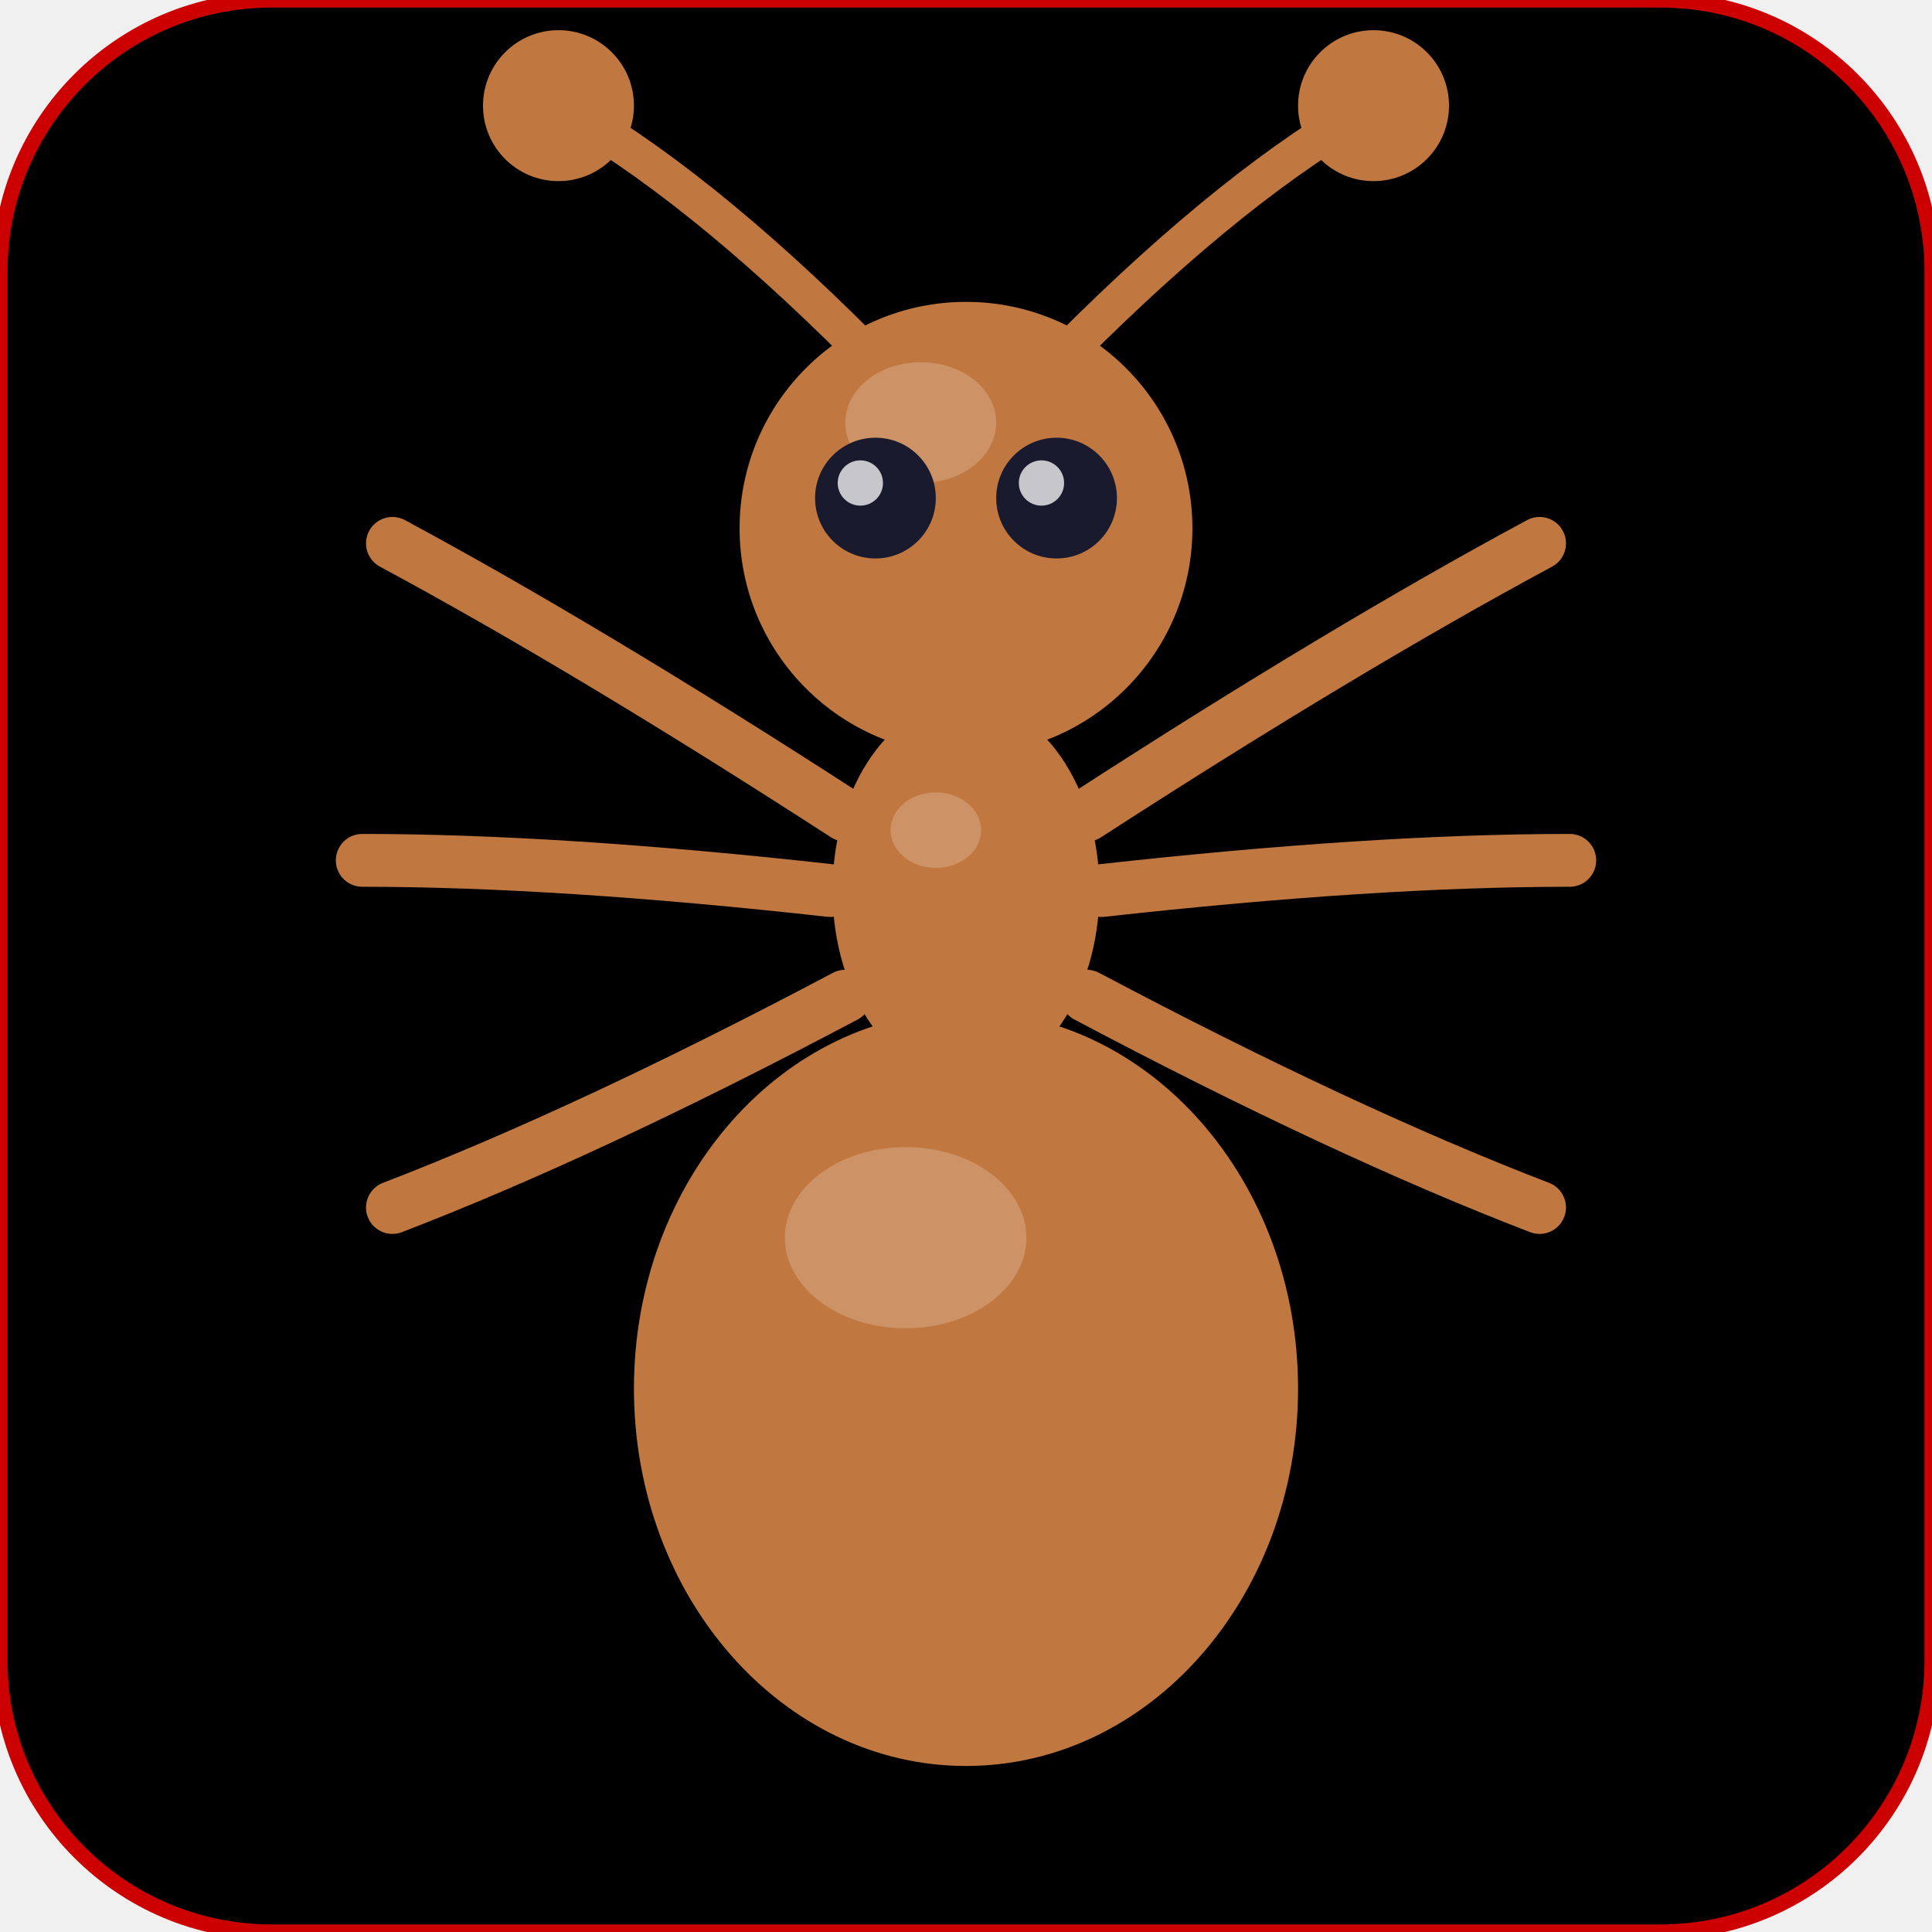
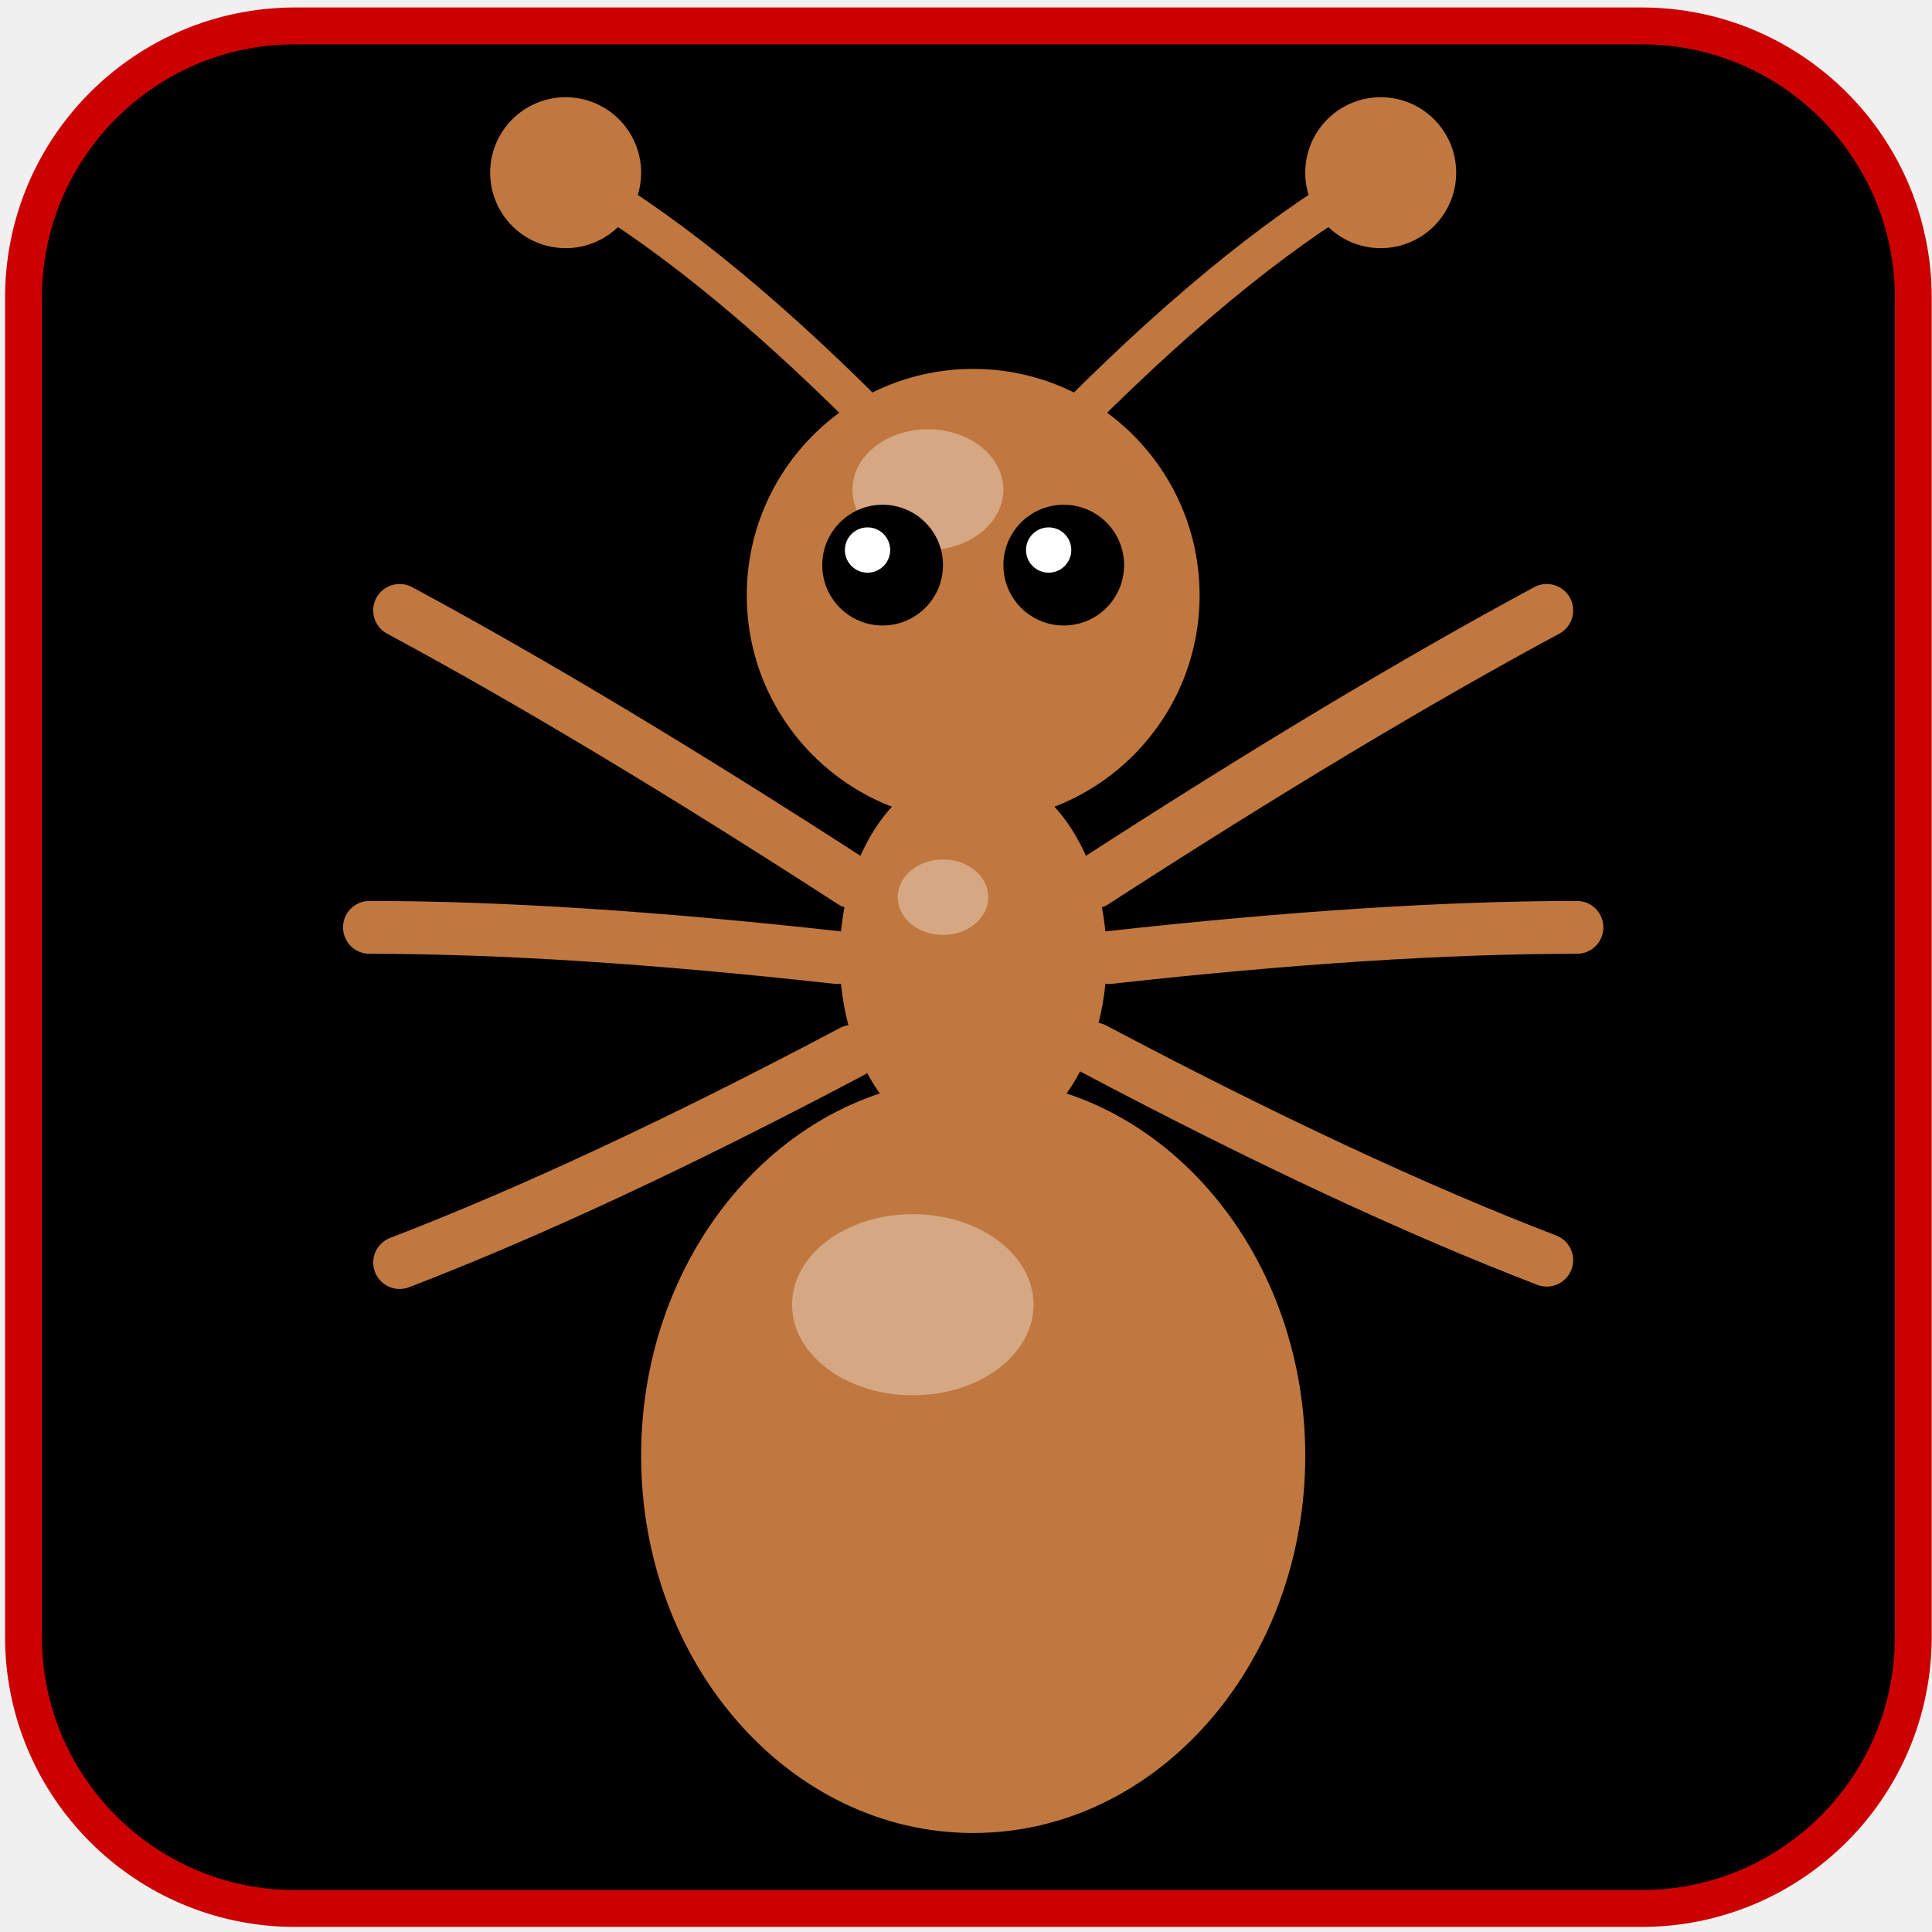
<svg xmlns="http://www.w3.org/2000/svg" width="128" height="128" viewBox="0 0 128 128" version="1.1" id="svg16">
  <defs id="defs16" />
-   <rect width="128" height="128" rx="18" fill="#1a1a2e" id="rect1" style="fill:#000000;fill-opacity:1;stroke:#cc0000;stroke-opacity:1" />
-   <path d="M 56 54 Q 39 43 26 36" stroke="#c07840" stroke-width="3.5" stroke-linecap="round" fill="none" id="path1" />
-   <path d="M 55 59 Q 37 57 24 57" stroke="#c07840" stroke-width="3.5" stroke-linecap="round" fill="none" id="path2" />
-   <path d="M 56 66 Q 39 75 26 80" stroke="#c07840" stroke-width="3.5" stroke-linecap="round" fill="none" id="path3" />
-   <path d="M 72 54 Q 89 43 102 36" stroke="#c07840" stroke-width="3.5" stroke-linecap="round" fill="none" id="path4" />
-   <path d="M 73 59 Q 91 57 104 57" stroke="#c07840" stroke-width="3.5" stroke-linecap="round" fill="none" id="path5" />
-   <path d="M 72 66 Q 89 75 102 80" stroke="#c07840" stroke-width="3.5" stroke-linecap="round" fill="none" id="path6" />
-   <path d="M 57 23 Q 46 12 37 7" stroke="#c07840" stroke-width="2.5" stroke-linecap="round" fill="none" id="path7" />
-   <path d="M 71 23 Q 82 12 91 7" stroke="#c07840" stroke-width="2.5" stroke-linecap="round" fill="none" id="path8" />
-   <circle cx="37" cy="7" r="5" fill="#c07840" id="circle8" />
-   <circle cx="91" cy="7" r="5" fill="#c07840" id="circle9" />
-   <ellipse cx="64" cy="92" rx="22" ry="25" fill="#c07840" id="ellipse9" />
-   <ellipse cx="60" cy="82" rx="8" ry="6" fill="white" opacity="0.2" id="ellipse10" />
-   <ellipse cx="64" cy="59" rx="8.841" ry="12.6" fill="#c07840" id="ellipse11" style="stroke-width:1.244" />
-   <ellipse cx="62" cy="55" rx="3" ry="2.5" fill="white" opacity="0.2" id="ellipse12" />
-   <circle cx="64" cy="35" r="15" fill="#c07840" id="circle12" />
-   <ellipse cx="61" cy="28" rx="5" ry="4" fill="white" opacity="0.2" id="ellipse13" />
-   <circle cx="58" cy="33" r="4" fill="#1a1a2e" id="circle13" />
-   <circle cx="70" cy="33" r="4" fill="#1a1a2e" id="circle14" />
-   <circle cx="57" cy="32" r="1.5" fill="white" opacity="0.6" id="circle15" style="opacity:0.75" />
-   <circle cx="69" cy="32" r="1.5" fill="white" opacity="0.6" id="circle16" style="opacity:0.75" />
+   <rect width="125.204" height="124.728" rx="18" fill="#1a1a2e" id="rect1" style="fill:#000000;fill-opacity:1;stroke:#cc0000;stroke-width:2.441;stroke-dasharray:none;stroke-opacity:1" ry="18" x="1.556" y="1.715" />
+   <path d="m 56.476,58.441 q -17,-11 -30,-18" stroke="#c07840" stroke-width="3.5" stroke-linecap="round" fill="none" id="path1" />
+   <path d="m 55.476,63.441 q -18,-2 -31,-2" stroke="#c07840" stroke-width="3.5" stroke-linecap="round" fill="none" id="path2" />
+   <path d="m 56.476,69.648 q -17,9 -30,14" stroke="#c07840" stroke-width="3.5" stroke-linecap="round" fill="none" id="path3" />
+   <path d="m 72.476,58.441 q 17,-11 30,-18" stroke="#c07840" stroke-width="3.5" stroke-linecap="round" fill="none" id="path4" />
+   <path d="m 73.476,63.441 q 18,-2 31,-2" stroke="#c07840" stroke-width="3.5" stroke-linecap="round" fill="none" id="path5" />
+   <path d="m 72.476,69.489 q 17,9 30,14" stroke="#c07840" stroke-width="3.5" stroke-linecap="round" fill="none" id="path6" />
+   <path d="m 57.476,27.441 q -11,-11 -20,-16" stroke="#c07840" stroke-width="2.5" stroke-linecap="round" fill="none" id="path7" />
+   <path d="m 71.476,27.441 q 11,-11 20,-16" stroke="#c07840" stroke-width="2.5" stroke-linecap="round" fill="none" id="path8" />
+   <circle cx="37.476" cy="11.441" r="5" fill="#c07840" id="circle8" />
+   <circle cx="91.476" cy="11.441" r="5" fill="#c07840" id="circle9" />
+   <ellipse cx="64.476" cy="96.441" rx="22" ry="25" fill="#c07840" id="ellipse9" />
+   <ellipse cx="60.476" cy="86.441" rx="8" ry="6" fill="#ffffff" opacity="0.2" id="ellipse10" style="opacity:0.35" />
+   <ellipse cx="64.476" cy="63.441" rx="8.841" ry="12.6" fill="#c07840" id="ellipse11" style="stroke-width:1.244" />
+   <ellipse cx="62.476" cy="59.441" rx="3" ry="2.5" fill="#ffffff" opacity="0.2" id="ellipse12" style="opacity:0.35" />
+   <circle cx="64.476" cy="39.441" r="15" fill="#c07840" id="circle12" />
+   <ellipse cx="61.476" cy="32.441" rx="5" ry="4" fill="#ffffff" opacity="0.2" id="ellipse13" style="opacity:0.35" />
+   <circle cx="58.476" cy="37.441" r="4" fill="#1a1a2e" id="circle13" style="fill:#000000;fill-opacity:1" />
+   <circle cx="70.476" cy="37.441" r="4" fill="#1a1a2e" id="circle14" style="fill:#000000;fill-opacity:1" />
+   <circle cx="57.476" cy="36.441" r="1.5" fill="#ffffff" opacity="0.6" id="circle15" style="opacity:1" />
+   <circle cx="69.476" cy="36.441" r="1.5" fill="#ffffff" opacity="0.6" id="circle16" style="opacity:1" />
</svg>
